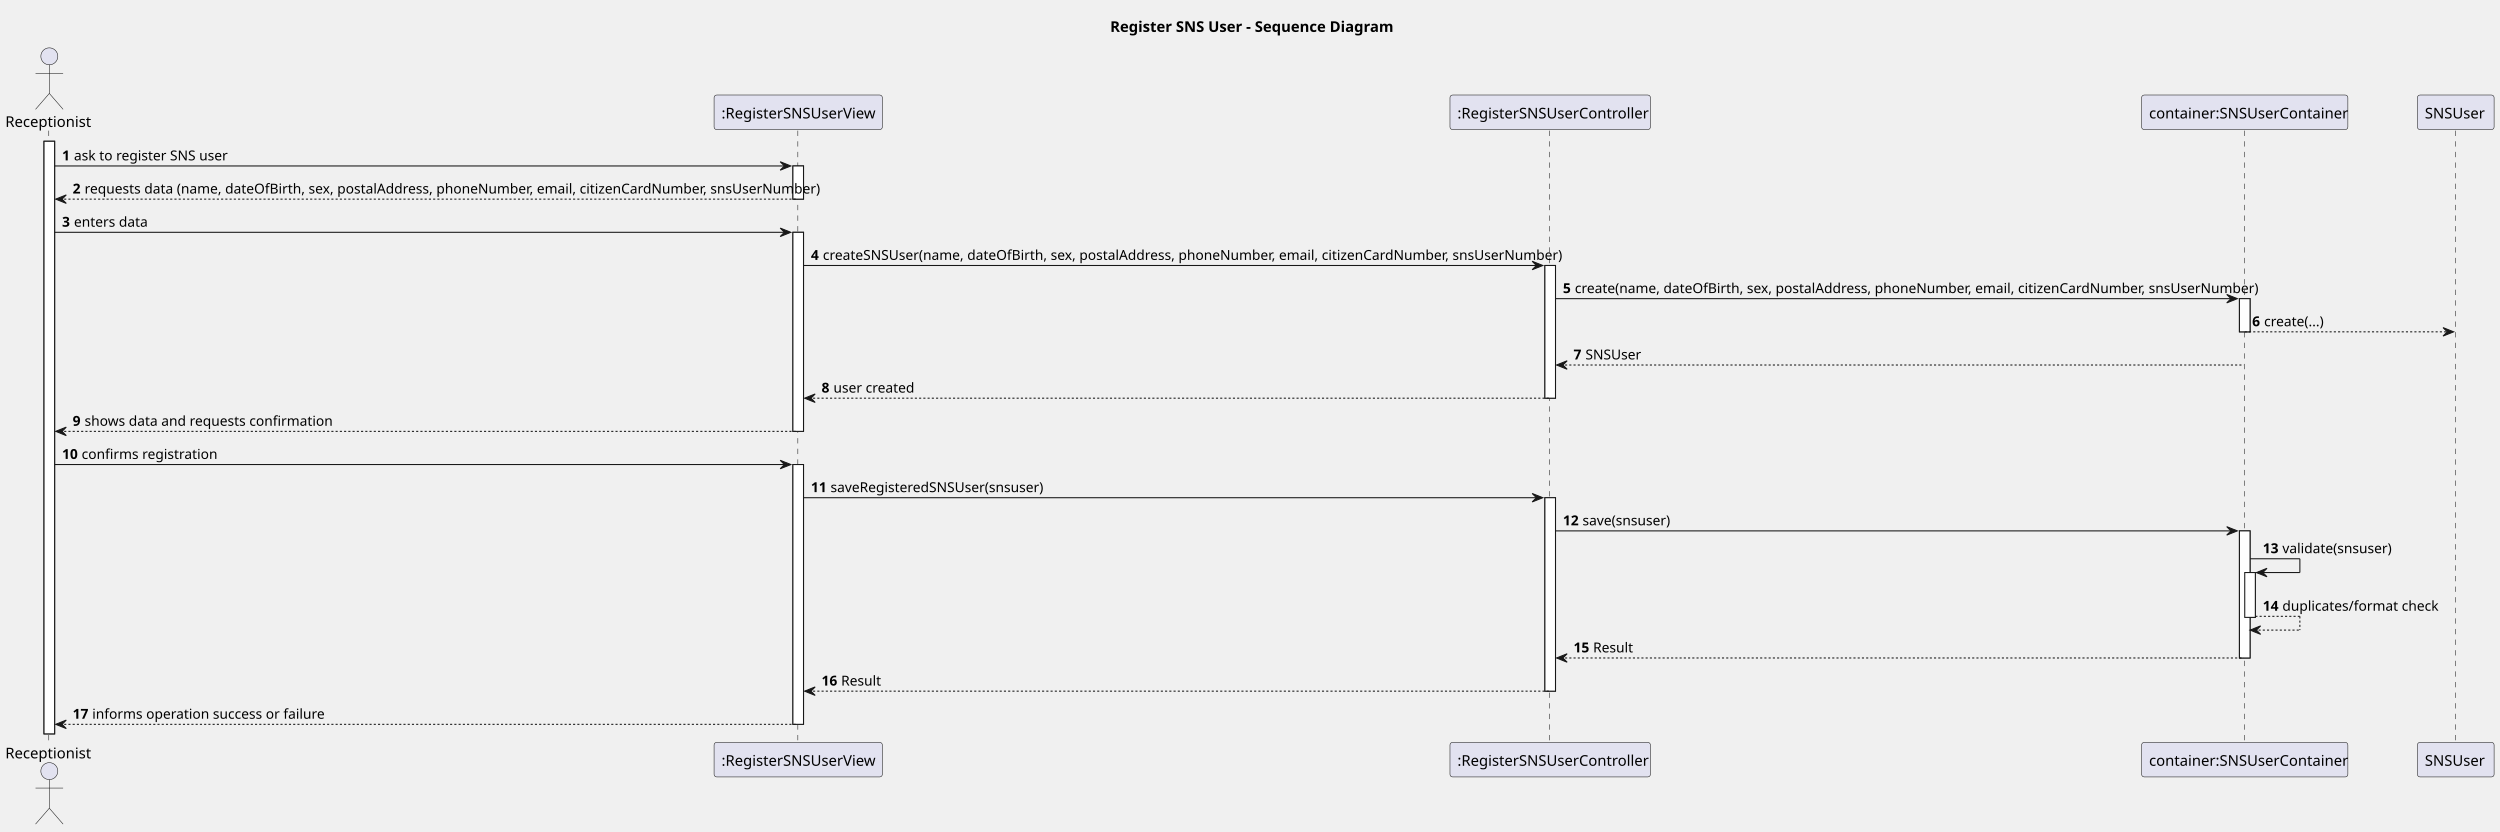
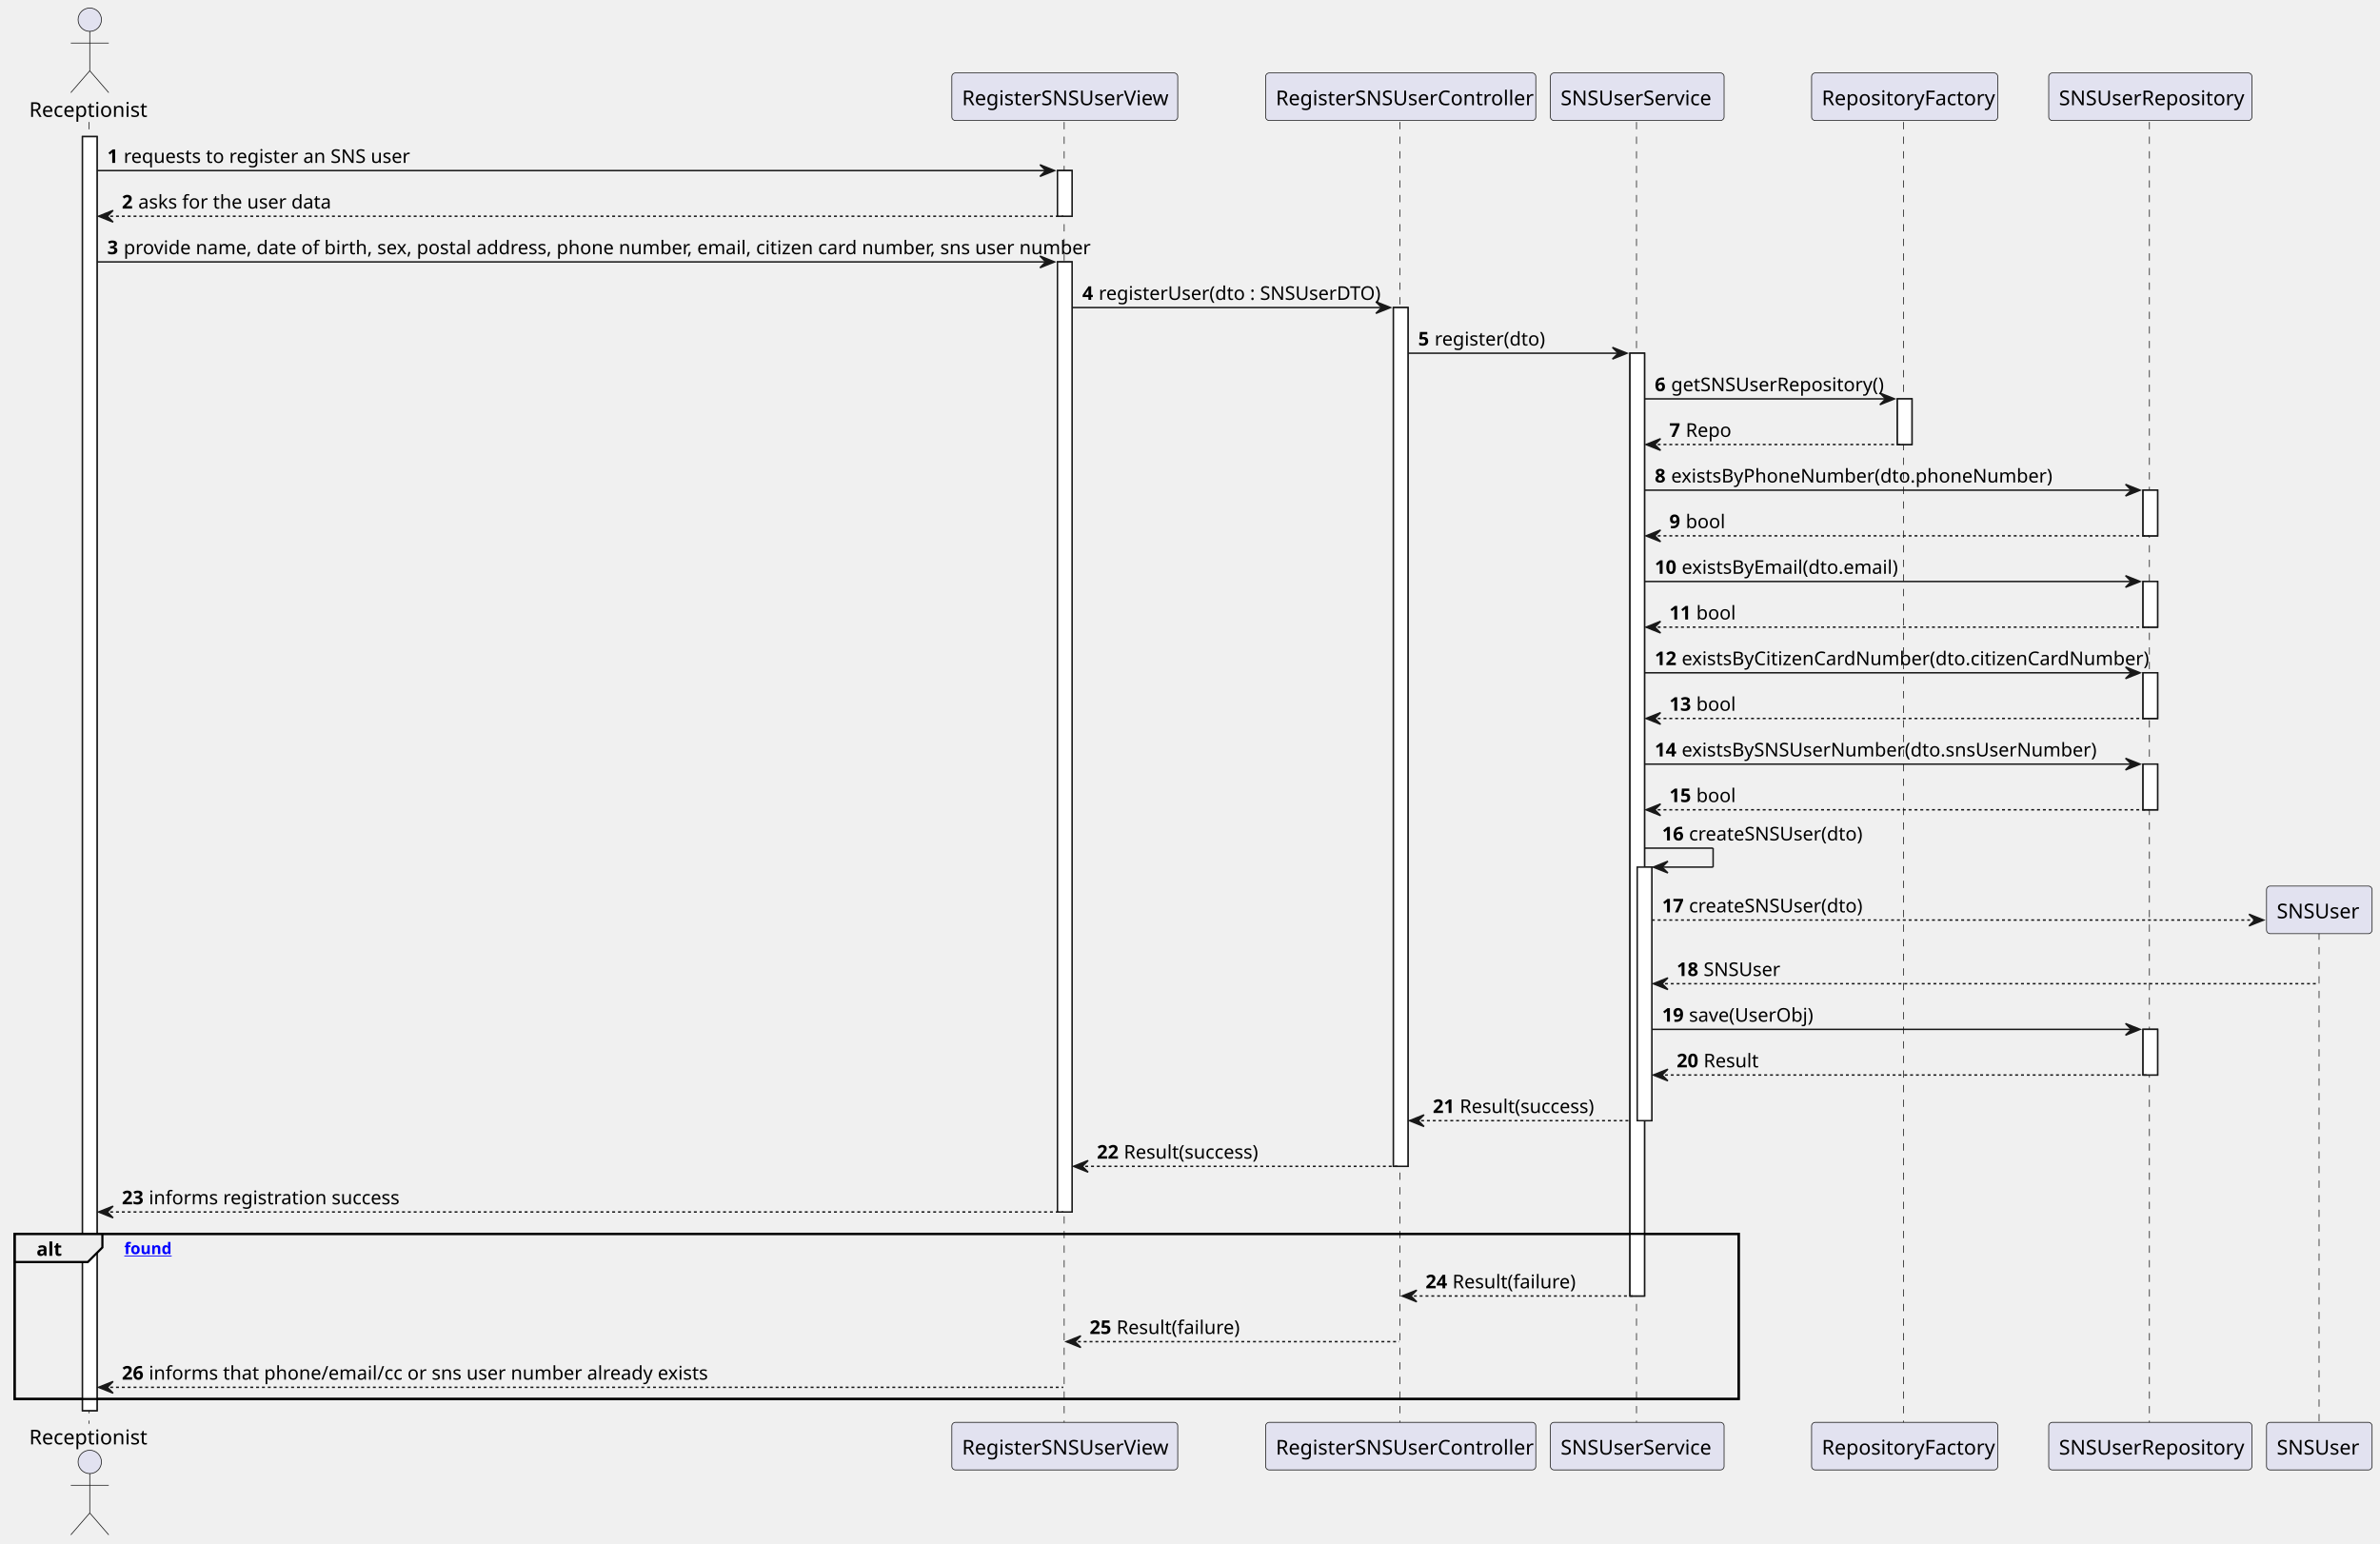
- <svg xmlns="http://www.w3.org/2000/svg" contentStyleType="text/css" data-diagram-type="SEQUENCE" height="784px" preserveAspectRatio="none" style="width:2358px;height:784px;background:#FFFFFF;" version="1.1" viewBox="0 0 2358 784" width="2358px" zoomAndPan="magnify">
+ <svg xmlns="http://www.w3.org/2000/svg" xmlns:xlink="http://www.w3.org/1999/xlink" contentStyleType="text/css" height="1058px" preserveAspectRatio="none" style="width:1631px;height:1058px;background:#FFFFFF;" version="1.1" viewBox="0 0 1631 1058" width="1631px" zoomAndPan="magnify">
  <defs />
  <g>
-     <text fill="#000000" font-family="sans-serif" font-size="14" font-weight="bold" lengthAdjust="spacing" textLength="262.206" x="1047.115" y="30.107">Register SNS User - Sequence Diagram</text>
-     <g>
-       <rect fill="#FFFFFF" height="558.947" style="stroke:#181818;stroke-width:1;" width="10" x="41.52" y="133.242" />
-     </g>
-     <g>
-       <rect fill="#FFFFFF" height="31.291" style="stroke:#181818;stroke-width:1;" width="10" x="747.872" y="156.533" />
-     </g>
-     <g>
-       <rect fill="#FFFFFF" height="187.746" style="stroke:#181818;stroke-width:1;" width="10" x="747.872" y="219.115" />
-     </g>
-     <g>
-       <rect fill="#FFFFFF" height="245.037" style="stroke:#181818;stroke-width:1;" width="10" x="747.872" y="438.152" />
-     </g>
-     <g>
-       <rect fill="#FFFFFF" height="125.164" style="stroke:#181818;stroke-width:1;" width="10" x="1457.145" y="250.406" />
-     </g>
-     <g>
-       <rect fill="#FFFFFF" height="182.455" style="stroke:#181818;stroke-width:1;" width="10" x="1457.145" y="469.443" />
-     </g>
-     <g>
-       <rect fill="#FFFFFF" height="31.291" style="stroke:#181818;stroke-width:1;" width="10" x="2112.24" y="281.697" />
-     </g>
-     <g>
-       <rect fill="#FFFFFF" height="119.873" style="stroke:#181818;stroke-width:1;" width="10" x="2112.24" y="500.734" />
-     </g>
-     <g>
-       <rect fill="#FFFFFF" height="42.291" style="stroke:#181818;stroke-width:1;" width="10" x="2117.24" y="540.025" />
-     </g>
-     <g>
-       <rect fill="#000000" fill-opacity="0" height="577.947" width="8" x="42.52" y="123.242" />
-       <line style="stroke:#181818;stroke-width:0.5;stroke-dasharray:5,5;" x1="46" x2="46" y1="123.242" y2="701.189" />
-     </g>
-     <g>
-       <rect fill="#000000" fill-opacity="0" height="577.947" width="8" x="748.872" y="123.242" />
-       <line style="stroke:#181818;stroke-width:0.5;stroke-dasharray:5,5;" x1="752.517" x2="752.517" y1="123.242" y2="701.189" />
-     </g>
-     <g>
-       <rect fill="#000000" fill-opacity="0" height="577.947" width="8" x="1458.145" y="123.242" />
-       <line style="stroke:#181818;stroke-width:0.5;stroke-dasharray:5,5;" x1="1461.617" x2="1461.617" y1="123.242" y2="701.189" />
-     </g>
-     <g>
-       <rect fill="#000000" fill-opacity="0" height="577.947" width="8" x="2113.24" y="123.242" />
-       <line style="stroke:#181818;stroke-width:0.5;stroke-dasharray:5,5;" x1="2116.975" x2="2116.975" y1="123.242" y2="701.189" />
-     </g>
-     <g>
-       <rect fill="#000000" fill-opacity="0" height="577.947" width="8" x="2312.264" y="123.242" />
-       <line style="stroke:#181818;stroke-width:0.5;stroke-dasharray:5,5;" x1="2316.091" x2="2316.091" y1="123.242" y2="701.189" />
-     </g>
-     <g class="participant participant-head" data-participant="receptionist">
-       <text fill="#000000" font-family="sans-serif" font-size="14" lengthAdjust="spacing" textLength="77.041" x="5" y="119.728">Receptionist</text>
-       <ellipse cx="46.52" cy="53.121" fill="#E2E2F0" rx="8" ry="8" style="stroke:#181818;stroke-width:0.5;" />
-       <path d="M46.52,61.121 L46.52,88.121 M33.52,69.121 L59.52,69.121 M46.52,88.121 L33.52,103.121 M46.52,88.121 L59.52,103.121" fill="none" style="stroke:#181818;stroke-width:0.5;" />
-     </g>
-     <g class="participant participant-tail" data-participant="receptionist">
-       <text fill="#000000" font-family="sans-serif" font-size="14" lengthAdjust="spacing" textLength="77.041" x="5" y="715.297">Receptionist</text>
-       <ellipse cx="46.52" cy="727.311" fill="#E2E2F0" rx="8" ry="8" style="stroke:#181818;stroke-width:0.5;" />
-       <path d="M46.52,735.311 L46.52,762.311 M33.52,743.311 L59.52,743.311 M46.52,762.311 L33.52,777.311 M46.52,762.311 L59.52,777.311" fill="none" style="stroke:#181818;stroke-width:0.5;" />
-     </g>
-     <g class="participant participant-head" data-participant="view">
-       <rect fill="#E2E2F0" height="32.621" rx="2.5" ry="2.5" style="stroke:#181818;stroke-width:0.5;" width="158.71" x="673.517" y="89.621" />
-       <text fill="#000000" font-family="sans-serif" font-size="14" lengthAdjust="spacing" textLength="144.71" x="680.517" y="111.728">:RegisterSNSUserView</text>
-     </g>
-     <g class="participant participant-tail" data-participant="view">
-       <rect fill="#E2E2F0" height="32.621" rx="2.5" ry="2.5" style="stroke:#181818;stroke-width:0.5;" width="158.71" x="673.517" y="700.189" />
-       <text fill="#000000" font-family="sans-serif" font-size="14" lengthAdjust="spacing" textLength="144.71" x="680.517" y="722.297">:RegisterSNSUserView</text>
-     </g>
-     <g class="participant participant-head" data-participant="ctrl">
-       <rect fill="#E2E2F0" height="32.621" rx="2.5" ry="2.5" style="stroke:#181818;stroke-width:0.5;" width="189.055" x="1367.617" y="89.621" />
-       <text fill="#000000" font-family="sans-serif" font-size="14" lengthAdjust="spacing" textLength="175.055" x="1374.617" y="111.728">:RegisterSNSUserController</text>
-     </g>
-     <g class="participant participant-tail" data-participant="ctrl">
-       <rect fill="#E2E2F0" height="32.621" rx="2.5" ry="2.5" style="stroke:#181818;stroke-width:0.5;" width="189.055" x="1367.617" y="700.189" />
-       <text fill="#000000" font-family="sans-serif" font-size="14" lengthAdjust="spacing" textLength="175.055" x="1374.617" y="722.297">:RegisterSNSUserController</text>
-     </g>
-     <g class="participant participant-head" data-participant="container">
-       <rect fill="#E2E2F0" height="32.621" rx="2.5" ry="2.5" style="stroke:#181818;stroke-width:0.5;" width="194.53" x="2019.975" y="89.621" />
-       <text fill="#000000" font-family="sans-serif" font-size="14" lengthAdjust="spacing" textLength="180.53" x="2026.975" y="111.728">container:SNSUserContainer</text>
-     </g>
-     <g class="participant participant-tail" data-participant="container">
-       <rect fill="#E2E2F0" height="32.621" rx="2.5" ry="2.5" style="stroke:#181818;stroke-width:0.5;" width="194.53" x="2019.975" y="700.189" />
-       <text fill="#000000" font-family="sans-serif" font-size="14" lengthAdjust="spacing" textLength="180.53" x="2026.975" y="722.297">container:SNSUserContainer</text>
-     </g>
-     <g class="participant participant-head" data-participant="snsuser">
-       <rect fill="#E2E2F0" height="32.621" rx="2.5" ry="2.5" style="stroke:#181818;stroke-width:0.5;" width="72.345" x="2280.091" y="89.621" />
-       <text fill="#000000" font-family="sans-serif" font-size="14" lengthAdjust="spacing" textLength="58.345" x="2287.091" y="111.728">SNSUser</text>
-     </g>
-     <g class="participant participant-tail" data-participant="snsuser">
-       <rect fill="#E2E2F0" height="32.621" rx="2.5" ry="2.5" style="stroke:#181818;stroke-width:0.5;" width="72.345" x="2280.091" y="700.189" />
-       <text fill="#000000" font-family="sans-serif" font-size="14" lengthAdjust="spacing" textLength="58.345" x="2287.091" y="722.297">SNSUser</text>
-     </g>
-     <g>
-       <rect fill="#FFFFFF" height="558.947" style="stroke:#181818;stroke-width:1;" width="10" x="41.52" y="133.242" />
-     </g>
-     <g>
-       <rect fill="#FFFFFF" height="31.291" style="stroke:#181818;stroke-width:1;" width="10" x="747.872" y="156.533" />
-     </g>
-     <g>
-       <rect fill="#FFFFFF" height="187.746" style="stroke:#181818;stroke-width:1;" width="10" x="747.872" y="219.115" />
-     </g>
-     <g>
-       <rect fill="#FFFFFF" height="245.037" style="stroke:#181818;stroke-width:1;" width="10" x="747.872" y="438.152" />
-     </g>
-     <g>
-       <rect fill="#FFFFFF" height="125.164" style="stroke:#181818;stroke-width:1;" width="10" x="1457.145" y="250.406" />
-     </g>
-     <g>
-       <rect fill="#FFFFFF" height="182.455" style="stroke:#181818;stroke-width:1;" width="10" x="1457.145" y="469.443" />
-     </g>
-     <g>
-       <rect fill="#FFFFFF" height="31.291" style="stroke:#181818;stroke-width:1;" width="10" x="2112.24" y="281.697" />
-     </g>
-     <g>
-       <rect fill="#FFFFFF" height="119.873" style="stroke:#181818;stroke-width:1;" width="10" x="2112.24" y="500.734" />
-     </g>
-     <g>
-       <rect fill="#FFFFFF" height="42.291" style="stroke:#181818;stroke-width:1;" width="10" x="2117.24" y="540.025" />
-     </g>
-     <g class="message" data-participant-1="receptionist" data-participant-2="view">
-       <polygon fill="#181818" points="735.872,152.533,745.872,156.533,735.872,160.533,739.872,156.533" style="stroke:#181818;stroke-width:1;" />
-       <line style="stroke:#181818;stroke-width:1;" x1="51.52" x2="741.872" y1="156.533" y2="156.533" />
-       <text fill="#000000" font-family="sans-serif" font-size="13" font-weight="bold" lengthAdjust="spacing" textLength="7.23" x="58.52" y="151.27">1</text>
-       <text fill="#000000" font-family="sans-serif" font-size="13" lengthAdjust="spacing" textLength="144.498" x="69.751" y="151.27">ask to  register SNS user</text>
-     </g>
-     <g class="message" data-participant-1="view" data-participant-2="receptionist">
-       <polygon fill="#181818" points="62.52,183.824,52.52,187.824,62.52,191.824,58.52,187.824" style="stroke:#181818;stroke-width:1;" />
-       <line style="stroke:#181818;stroke-width:1;stroke-dasharray:2,2;" x1="56.52" x2="751.872" y1="187.824" y2="187.824" />
-       <text fill="#000000" font-family="sans-serif" font-size="13" font-weight="bold" lengthAdjust="spacing" textLength="7.23" x="68.52" y="182.561">2</text>
-       <text fill="#000000" font-family="sans-serif" font-size="13" lengthAdjust="spacing" textLength="661.121" x="79.751" y="182.561">requests data (name, dateOfBirth, sex, postalAddress, phoneNumber, email, citizenCardNumber, snsUserNumber)</text>
-     </g>
-     <g class="message" data-participant-1="receptionist" data-participant-2="view">
-       <polygon fill="#181818" points="735.872,215.115,745.872,219.115,735.872,223.115,739.872,219.115" style="stroke:#181818;stroke-width:1;" />
-       <line style="stroke:#181818;stroke-width:1;" x1="51.52" x2="741.872" y1="219.115" y2="219.115" />
-       <text fill="#000000" font-family="sans-serif" font-size="13" font-weight="bold" lengthAdjust="spacing" textLength="7.23" x="58.52" y="213.852">3</text>
-       <text fill="#000000" font-family="sans-serif" font-size="13" lengthAdjust="spacing" textLength="65.044" x="69.751" y="213.852">enters data</text>
-     </g>
-     <g class="message" data-participant-1="view" data-participant-2="ctrl">
-       <polygon fill="#181818" points="1445.145,246.406,1455.145,250.406,1445.145,254.406,1449.145,250.406" style="stroke:#181818;stroke-width:1;" />
-       <line style="stroke:#181818;stroke-width:1;" x1="757.872" x2="1451.145" y1="250.406" y2="250.406" />
-       <text fill="#000000" font-family="sans-serif" font-size="13" font-weight="bold" lengthAdjust="spacing" textLength="7.23" x="764.872" y="245.144">4</text>
-       <text fill="#000000" font-family="sans-serif" font-size="13" lengthAdjust="spacing" textLength="669.043" x="776.102" y="245.144">createSNSUser(name, dateOfBirth, sex, postalAddress, phoneNumber, email, citizenCardNumber, snsUserNumber)</text>
-     </g>
-     <g class="message" data-participant-1="ctrl" data-participant-2="container">
-       <polygon fill="#181818" points="2100.24,277.697,2110.24,281.697,2100.24,285.697,2104.24,281.697" style="stroke:#181818;stroke-width:1;" />
-       <line style="stroke:#181818;stroke-width:1;" x1="1467.145" x2="2106.24" y1="281.697" y2="281.697" />
-       <text fill="#000000" font-family="sans-serif" font-size="13" font-weight="bold" lengthAdjust="spacing" textLength="7.23" x="1474.145" y="276.435">5</text>
-       <text fill="#000000" font-family="sans-serif" font-size="13" lengthAdjust="spacing" textLength="614.866" x="1485.374" y="276.435">create(name, dateOfBirth, sex, postalAddress, phoneNumber, email, citizenCardNumber, snsUserNumber)</text>
-     </g>
-     <g class="message" data-participant-1="container" data-participant-2="snsuser">
-       <polygon fill="#181818" points="2304.264,308.988,2314.264,312.988,2304.264,316.988,2308.264,312.988" style="stroke:#181818;stroke-width:1;" />
-       <line style="stroke:#181818;stroke-width:1;stroke-dasharray:2,2;" x1="2117.24" x2="2310.264" y1="312.988" y2="312.988" />
-       <text fill="#000000" font-family="sans-serif" font-size="13" font-weight="bold" lengthAdjust="spacing" textLength="7.23" x="2124.24" y="307.726">6</text>
-       <text fill="#000000" font-family="sans-serif" font-size="13" lengthAdjust="spacing" textLength="55.624" x="2135.47" y="307.726">create(...)</text>
-     </g>
-     <g class="message" data-participant-1="container" data-participant-2="ctrl">
-       <polygon fill="#181818" points="1478.145,340.279,1468.145,344.279,1478.145,348.279,1474.145,344.279" style="stroke:#181818;stroke-width:1;" />
-       <line style="stroke:#181818;stroke-width:1;stroke-dasharray:2,2;" x1="1472.145" x2="2116.24" y1="344.279" y2="344.279" />
-       <text fill="#000000" font-family="sans-serif" font-size="13" font-weight="bold" lengthAdjust="spacing" textLength="7.23" x="1484.145" y="339.017">7</text>
-       <text fill="#000000" font-family="sans-serif" font-size="13" lengthAdjust="spacing" textLength="54.177" x="1495.374" y="339.017">SNSUser</text>
-     </g>
-     <g class="message" data-participant-1="ctrl" data-participant-2="view">
-       <polygon fill="#181818" points="768.872,371.57,758.872,375.57,768.872,379.57,764.872,375.57" style="stroke:#181818;stroke-width:1;" />
-       <line style="stroke:#181818;stroke-width:1;stroke-dasharray:2,2;" x1="762.872" x2="1461.145" y1="375.57" y2="375.57" />
-       <text fill="#000000" font-family="sans-serif" font-size="13" font-weight="bold" lengthAdjust="spacing" textLength="7.23" x="774.872" y="370.308">8</text>
-       <text fill="#000000" font-family="sans-serif" font-size="13" lengthAdjust="spacing" textLength="72.262" x="786.102" y="370.308">user created</text>
-     </g>
-     <g class="message" data-participant-1="view" data-participant-2="receptionist">
-       <polygon fill="#181818" points="62.52,402.861,52.52,406.861,62.52,410.861,58.52,406.861" style="stroke:#181818;stroke-width:1;" />
-       <line style="stroke:#181818;stroke-width:1;stroke-dasharray:2,2;" x1="56.52" x2="751.872" y1="406.861" y2="406.861" />
-       <text fill="#000000" font-family="sans-serif" font-size="13" font-weight="bold" lengthAdjust="spacing" textLength="7.23" x="68.52" y="401.599">9</text>
-       <text fill="#000000" font-family="sans-serif" font-size="13" lengthAdjust="spacing" textLength="218.956" x="79.751" y="401.599">shows data and requests confirmation</text>
-     </g>
-     <g class="message" data-participant-1="receptionist" data-participant-2="view">
-       <polygon fill="#181818" points="735.872,434.152,745.872,438.152,735.872,442.152,739.872,438.152" style="stroke:#181818;stroke-width:1;" />
-       <line style="stroke:#181818;stroke-width:1;" x1="51.52" x2="741.872" y1="438.152" y2="438.152" />
-       <text fill="#000000" font-family="sans-serif" font-size="13" font-weight="bold" lengthAdjust="spacing" textLength="14.46" x="58.52" y="432.89">10</text>
-       <text fill="#000000" font-family="sans-serif" font-size="13" lengthAdjust="spacing" textLength="117.038" x="76.981" y="432.89">confirms registration</text>
-     </g>
-     <g class="message" data-participant-1="view" data-participant-2="ctrl">
-       <polygon fill="#181818" points="1445.145,465.443,1455.145,469.443,1445.145,473.443,1449.145,469.443" style="stroke:#181818;stroke-width:1;" />
-       <line style="stroke:#181818;stroke-width:1;" x1="757.872" x2="1451.145" y1="469.443" y2="469.443" />
-       <text fill="#000000" font-family="sans-serif" font-size="13" font-weight="bold" lengthAdjust="spacing" textLength="14.46" x="764.872" y="464.181">11</text>
-       <text fill="#000000" font-family="sans-serif" font-size="13" lengthAdjust="spacing" textLength="198.682" x="783.332" y="464.181">saveRegisteredSNSUser(snsuser)</text>
-     </g>
-     <g class="message" data-participant-1="ctrl" data-participant-2="container">
-       <polygon fill="#181818" points="2100.24,496.734,2110.24,500.734,2100.24,504.734,2104.24,500.734" style="stroke:#181818;stroke-width:1;" />
-       <line style="stroke:#181818;stroke-width:1;" x1="1467.145" x2="2106.24" y1="500.734" y2="500.734" />
-       <text fill="#000000" font-family="sans-serif" font-size="13" font-weight="bold" lengthAdjust="spacing" textLength="14.46" x="1474.145" y="495.472">12</text>
-       <text fill="#000000" font-family="sans-serif" font-size="13" lengthAdjust="spacing" textLength="81.637" x="1492.604" y="495.472">save(snsuser)</text>
-     </g>
-     <g class="message" data-participant-1="container" data-participant-2="container">
-       <line style="stroke:#181818;stroke-width:1;" x1="2122.24" x2="2169.24" y1="527.025" y2="527.025" />
-       <line style="stroke:#181818;stroke-width:1;" x1="2169.24" x2="2169.24" y1="527.025" y2="540.025" />
-       <line style="stroke:#181818;stroke-width:1;" x1="2128.24" x2="2169.24" y1="540.025" y2="540.025" />
-       <polygon fill="#181818" points="2138.24,536.025,2128.24,540.025,2138.24,544.025,2134.24,540.025" style="stroke:#181818;stroke-width:1;" />
-       <text fill="#000000" font-family="sans-serif" font-size="13" font-weight="bold" lengthAdjust="spacing" textLength="14.46" x="2134.24" y="521.763">13</text>
-       <text fill="#000000" font-family="sans-serif" font-size="13" lengthAdjust="spacing" textLength="98.985" x="2152.7" y="521.763">validate(snsuser)</text>
-     </g>
-     <g class="message" data-participant-1="container" data-participant-2="container">
-       <line style="stroke:#181818;stroke-width:1;stroke-dasharray:2,2;" x1="2127.24" x2="2169.24" y1="581.316" y2="581.316" />
-       <line style="stroke:#181818;stroke-width:1;stroke-dasharray:2,2;" x1="2169.24" x2="2169.24" y1="581.316" y2="594.316" />
-       <line style="stroke:#181818;stroke-width:1;stroke-dasharray:2,2;" x1="2122.24" x2="2169.24" y1="594.316" y2="594.316" />
-       <polygon fill="#181818" points="2132.24,590.316,2122.24,594.316,2132.24,598.316,2128.24,594.316" style="stroke:#181818;stroke-width:1;" />
-       <text fill="#000000" font-family="sans-serif" font-size="13" font-weight="bold" lengthAdjust="spacing" textLength="14.46" x="2134.24" y="576.054">14</text>
-       <text fill="#000000" font-family="sans-serif" font-size="13" lengthAdjust="spacing" textLength="136.564" x="2152.7" y="576.054">duplicates/format check</text>
-     </g>
-     <g class="message" data-participant-1="container" data-participant-2="ctrl">
-       <polygon fill="#181818" points="1478.145,616.607,1468.145,620.607,1478.145,624.607,1474.145,620.607" style="stroke:#181818;stroke-width:1;" />
-       <line style="stroke:#181818;stroke-width:1;stroke-dasharray:2,2;" x1="1472.145" x2="2116.24" y1="620.607" y2="620.607" />
-       <text fill="#000000" font-family="sans-serif" font-size="13" font-weight="bold" lengthAdjust="spacing" textLength="14.46" x="1484.145" y="615.345">15</text>
-       <text fill="#000000" font-family="sans-serif" font-size="13" lengthAdjust="spacing" textLength="36.848" x="1502.604" y="615.345">Result</text>
-     </g>
-     <g class="message" data-participant-1="ctrl" data-participant-2="view">
-       <polygon fill="#181818" points="768.872,647.898,758.872,651.898,768.872,655.898,764.872,651.898" style="stroke:#181818;stroke-width:1;" />
-       <line style="stroke:#181818;stroke-width:1;stroke-dasharray:2,2;" x1="762.872" x2="1461.145" y1="651.898" y2="651.898" />
-       <text fill="#000000" font-family="sans-serif" font-size="13" font-weight="bold" lengthAdjust="spacing" textLength="14.46" x="774.872" y="646.636">16</text>
-       <text fill="#000000" font-family="sans-serif" font-size="13" lengthAdjust="spacing" textLength="36.848" x="793.332" y="646.636">Result</text>
-     </g>
-     <g class="message" data-participant-1="view" data-participant-2="receptionist">
-       <polygon fill="#181818" points="62.52,679.189,52.52,683.189,62.52,687.189,58.52,683.189" style="stroke:#181818;stroke-width:1;" />
-       <line style="stroke:#181818;stroke-width:1;stroke-dasharray:2,2;" x1="56.52" x2="751.872" y1="683.189" y2="683.189" />
-       <text fill="#000000" font-family="sans-serif" font-size="13" font-weight="bold" lengthAdjust="spacing" textLength="14.46" x="68.52" y="677.927">17</text>
-       <text fill="#000000" font-family="sans-serif" font-size="13" lengthAdjust="spacing" textLength="205.201" x="86.981" y="677.927">informs operation success or failure</text>
-     </g>
+     <rect fill="#FFFFFF" height="873.188" style="stroke:#181818;stroke-width:1.0;" width="10" x="56.52" y="93.621" />
+     <rect fill="#FFFFFF" height="31.291" style="stroke:#181818;stroke-width:1.0;" width="10" x="724.686" y="116.912" />
+     <rect fill="#FFFFFF" height="651.15" style="stroke:#181818;stroke-width:1.0;" width="10" x="724.686" y="179.494" />
+     <rect fill="#FFFFFF" height="588.568" style="stroke:#181818;stroke-width:1.0;" width="10" x="954.895" y="210.785" />
+     <rect fill="#FFFFFF" height="646.15" style="stroke:#181818;stroke-width:1.0;" width="10" x="1116.991" y="242.076" />
+     <rect fill="#FFFFFF" height="173.785" style="stroke:#181818;stroke-width:1.0;" width="10" x="1121.991" y="594.277" />
+     <rect fill="#FFFFFF" height="31.291" style="stroke:#181818;stroke-width:1.0;" width="10" x="1300.266" y="273.367" />
+     <rect fill="#FFFFFF" height="31.291" style="stroke:#181818;stroke-width:1.0;" width="10" x="1468.605" y="335.949" />
+     <rect fill="#FFFFFF" height="31.291" style="stroke:#181818;stroke-width:1.0;" width="10" x="1468.605" y="398.531" />
+     <rect fill="#FFFFFF" height="31.291" style="stroke:#181818;stroke-width:1.0;" width="10" x="1468.605" y="461.113" />
+     <rect fill="#FFFFFF" height="31.291" style="stroke:#181818;stroke-width:1.0;" width="10" x="1468.605" y="523.695" />
+     <rect fill="#FFFFFF" height="31.291" style="stroke:#181818;stroke-width:1.0;" width="10" x="1468.605" y="705.481" />
+     <rect fill="none" height="113.164" style="stroke:#000000;stroke-width:1.5;" width="1181.505" x="10" y="845.644" />
+     <line style="stroke:#181818;stroke-width:0.5;stroke-dasharray:5.0,5.0;" x1="61" x2="61" y1="83.621" y2="975.809" />
+     <line style="stroke:#181818;stroke-width:0.5;stroke-dasharray:5.0,5.0;" x1="729.276" x2="729.276" y1="83.621" y2="975.809" />
+     <line style="stroke:#181818;stroke-width:0.5;stroke-dasharray:5.0,5.0;" x1="959.312" x2="959.312" y1="83.621" y2="975.809" />
+     <line style="stroke:#181818;stroke-width:0.5;stroke-dasharray:5.0,5.0;" x1="1121.477" x2="1121.477" y1="83.621" y2="975.809" />
+     <line style="stroke:#181818;stroke-width:0.5;stroke-dasharray:5.0,5.0;" x1="1304.469" x2="1304.469" y1="83.621" y2="975.809" />
+     <line style="stroke:#181818;stroke-width:0.5;stroke-dasharray:5.0,5.0;" x1="1472.975" x2="1472.975" y1="83.621" y2="975.809" />
+     <line style="stroke:#181818;stroke-width:0.5;stroke-dasharray:5.0,5.0;" x1="1589.236" x2="1589.236" y1="639.088" y2="975.809" />
+     <text fill="#000000" font-family="sans-serif" font-size="14" lengthAdjust="spacing" textLength="77.041" x="20" y="80.107">Receptionist</text>
+     <ellipse cx="61.52" cy="13.5" fill="#E2E2F0" rx="8" ry="8" style="stroke:#181818;stroke-width:0.5;" />
+     <path d="M61.52,21.5 L61.52,48.5 M48.52,29.5 L74.52,29.5 M61.52,48.5 L48.52,63.5 M61.52,48.5 L74.52,63.5 " fill="none" style="stroke:#181818;stroke-width:0.5;" />
+     <text fill="#000000" font-family="sans-serif" font-size="14" lengthAdjust="spacing" textLength="77.041" x="20" y="989.916">Receptionist</text>
+     <ellipse cx="61.52" cy="1001.93" fill="#E2E2F0" rx="8" ry="8" style="stroke:#181818;stroke-width:0.5;" />
+     <path d="M61.52,1009.93 L61.52,1036.93 M48.52,1017.93 L74.52,1017.93 M61.52,1036.93 L48.52,1051.93 M61.52,1036.93 L74.52,1051.93 " fill="none" style="stroke:#181818;stroke-width:0.5;" />
+     <rect fill="#E2E2F0" height="32.621" rx="2.5" ry="2.5" style="stroke:#181818;stroke-width:0.5;" width="154.82" x="652.276" y="50" />
+     <text fill="#000000" font-family="sans-serif" font-size="14" lengthAdjust="spacing" textLength="140.82" x="659.276" y="72.107">RegisterSNSUserView</text>
+     <rect fill="#E2E2F0" height="32.621" rx="2.5" ry="2.5" style="stroke:#181818;stroke-width:0.5;" width="154.82" x="652.276" y="974.809" />
+     <text fill="#000000" font-family="sans-serif" font-size="14" lengthAdjust="spacing" textLength="140.82" x="659.276" y="996.916">RegisterSNSUserView</text>
+     <rect fill="#E2E2F0" height="32.621" rx="2.5" ry="2.5" style="stroke:#181818;stroke-width:0.5;" width="185.165" x="867.312" y="50" />
+     <text fill="#000000" font-family="sans-serif" font-size="14" lengthAdjust="spacing" textLength="171.165" x="874.312" y="72.107">RegisterSNSUserController</text>
+     <rect fill="#E2E2F0" height="32.621" rx="2.5" ry="2.5" style="stroke:#181818;stroke-width:0.5;" width="185.165" x="867.312" y="974.809" />
+     <text fill="#000000" font-family="sans-serif" font-size="14" lengthAdjust="spacing" textLength="171.165" x="874.312" y="996.916">RegisterSNSUserController</text>
+     <rect fill="#E2E2F0" height="32.621" rx="2.5" ry="2.5" style="stroke:#181818;stroke-width:0.5;" width="119.027" x="1062.477" y="50" />
+     <text fill="#000000" font-family="sans-serif" font-size="14" lengthAdjust="spacing" textLength="105.027" x="1069.477" y="72.107">SNSUserService</text>
+     <rect fill="#E2E2F0" height="32.621" rx="2.5" ry="2.5" style="stroke:#181818;stroke-width:0.5;" width="119.027" x="1062.477" y="974.809" />
+     <text fill="#000000" font-family="sans-serif" font-size="14" lengthAdjust="spacing" textLength="105.027" x="1069.477" y="996.916">SNSUserService</text>
+     <rect fill="#E2E2F0" height="32.621" rx="2.5" ry="2.5" style="stroke:#181818;stroke-width:0.5;" width="127.593" x="1241.469" y="50" />
+     <text fill="#000000" font-family="sans-serif" font-size="14" lengthAdjust="spacing" textLength="113.593" x="1248.469" y="72.107">RepositoryFactory</text>
+     <rect fill="#E2E2F0" height="32.621" rx="2.5" ry="2.5" style="stroke:#181818;stroke-width:0.5;" width="127.593" x="1241.469" y="974.809" />
+     <text fill="#000000" font-family="sans-serif" font-size="14" lengthAdjust="spacing" textLength="113.593" x="1248.469" y="996.916">RepositoryFactory</text>
+     <rect fill="#E2E2F0" height="32.621" rx="2.5" ry="2.5" style="stroke:#181818;stroke-width:0.5;" width="139.262" x="1403.975" y="50" />
+     <text fill="#000000" font-family="sans-serif" font-size="14" lengthAdjust="spacing" textLength="125.262" x="1410.975" y="72.107">SNSUserRepository</text>
+     <rect fill="#E2E2F0" height="32.621" rx="2.5" ry="2.5" style="stroke:#181818;stroke-width:0.5;" width="139.262" x="1403.975" y="974.809" />
+     <text fill="#000000" font-family="sans-serif" font-size="14" lengthAdjust="spacing" textLength="125.262" x="1410.975" y="996.916">SNSUserRepository</text>
+     <rect fill="#E2E2F0" height="32.621" rx="2.5" ry="2.5" style="stroke:#181818;stroke-width:0.5;" width="72.345" x="1553.236" y="974.809" />
+     <text fill="#000000" font-family="sans-serif" font-size="14" lengthAdjust="spacing" textLength="58.345" x="1560.236" y="996.916">SNSUser</text>
+     <rect fill="#FFFFFF" height="873.188" style="stroke:#181818;stroke-width:1.0;" width="10" x="56.52" y="93.621" />
+     <rect fill="#FFFFFF" height="31.291" style="stroke:#181818;stroke-width:1.0;" width="10" x="724.686" y="116.912" />
+     <rect fill="#FFFFFF" height="651.15" style="stroke:#181818;stroke-width:1.0;" width="10" x="724.686" y="179.494" />
+     <rect fill="#FFFFFF" height="588.568" style="stroke:#181818;stroke-width:1.0;" width="10" x="954.895" y="210.785" />
+     <rect fill="#FFFFFF" height="646.15" style="stroke:#181818;stroke-width:1.0;" width="10" x="1116.991" y="242.076" />
+     <rect fill="#FFFFFF" height="173.785" style="stroke:#181818;stroke-width:1.0;" width="10" x="1121.991" y="594.277" />
+     <rect fill="#FFFFFF" height="31.291" style="stroke:#181818;stroke-width:1.0;" width="10" x="1300.266" y="273.367" />
+     <rect fill="#FFFFFF" height="31.291" style="stroke:#181818;stroke-width:1.0;" width="10" x="1468.605" y="335.949" />
+     <rect fill="#FFFFFF" height="31.291" style="stroke:#181818;stroke-width:1.0;" width="10" x="1468.605" y="398.531" />
+     <rect fill="#FFFFFF" height="31.291" style="stroke:#181818;stroke-width:1.0;" width="10" x="1468.605" y="461.113" />
+     <rect fill="#FFFFFF" height="31.291" style="stroke:#181818;stroke-width:1.0;" width="10" x="1468.605" y="523.695" />
+     <rect fill="#FFFFFF" height="31.291" style="stroke:#181818;stroke-width:1.0;" width="10" x="1468.605" y="705.481" />
+     <polygon fill="#181818" points="712.686,112.912,722.686,116.912,712.686,120.912,716.686,116.912" style="stroke:#181818;stroke-width:1.0;" />
+     <line style="stroke:#181818;stroke-width:1.0;" x1="66.52" x2="718.686" y1="116.912" y2="116.912" />
+     <text fill="#000000" font-family="sans-serif" font-size="13" font-weight="bold" lengthAdjust="spacing" textLength="7.23" x="73.52" y="111.649">1</text>
+     <text fill="#000000" font-family="sans-serif" font-size="13" lengthAdjust="spacing" textLength="188.589" x="84.751" y="111.649">requests to register an SNS user</text>
+     <polygon fill="#181818" points="77.52,144.203,67.52,148.203,77.52,152.203,73.52,148.203" style="stroke:#181818;stroke-width:1.0;" />
+     <line style="stroke:#181818;stroke-width:1.0;stroke-dasharray:2.0,2.0;" x1="71.52" x2="728.686" y1="148.203" y2="148.203" />
+     <text fill="#000000" font-family="sans-serif" font-size="13" font-weight="bold" lengthAdjust="spacing" textLength="7.23" x="83.52" y="142.94">2</text>
+     <text fill="#000000" font-family="sans-serif" font-size="13" lengthAdjust="spacing" textLength="125.011" x="94.751" y="142.94">asks for the user data</text>
+     <polygon fill="#181818" points="712.686,175.494,722.686,179.494,712.686,183.494,716.686,179.494" style="stroke:#181818;stroke-width:1.0;" />
+     <line style="stroke:#181818;stroke-width:1.0;" x1="66.52" x2="718.686" y1="179.494" y2="179.494" />
+     <text fill="#000000" font-family="sans-serif" font-size="13" font-weight="bold" lengthAdjust="spacing" textLength="7.23" x="73.52" y="174.231">3</text>
+     <text fill="#000000" font-family="sans-serif" font-size="13" lengthAdjust="spacing" textLength="627.936" x="84.751" y="174.231">provide name, date of birth, sex, postal address, phone number, email, citizen card number, sns user number</text>
+     <polygon fill="#181818" points="942.895,206.785,952.895,210.785,942.895,214.785,946.895,210.785" style="stroke:#181818;stroke-width:1.0;" />
+     <line style="stroke:#181818;stroke-width:1.0;" x1="734.686" x2="948.895" y1="210.785" y2="210.785" />
+     <text fill="#000000" font-family="sans-serif" font-size="13" font-weight="bold" lengthAdjust="spacing" textLength="7.23" x="741.686" y="205.523">4</text>
+     <text fill="#000000" font-family="sans-serif" font-size="13" lengthAdjust="spacing" textLength="189.979" x="752.916" y="205.523">registerUser(dto : SNSUserDTO)</text>
+     <polygon fill="#181818" points="1104.991,238.076,1114.991,242.076,1104.991,246.076,1108.991,242.076" style="stroke:#181818;stroke-width:1.0;" />
+     <line style="stroke:#181818;stroke-width:1.0;" x1="964.895" x2="1110.991" y1="242.076" y2="242.076" />
+     <text fill="#000000" font-family="sans-serif" font-size="13" font-weight="bold" lengthAdjust="spacing" textLength="7.23" x="971.895" y="236.814">5</text>
+     <text fill="#000000" font-family="sans-serif" font-size="13" lengthAdjust="spacing" textLength="70.078" x="983.125" y="236.814">register(dto)</text>
+     <polygon fill="#181818" points="1288.266,269.367,1298.266,273.367,1288.266,277.367,1292.266,273.367" style="stroke:#181818;stroke-width:1.0;" />
+     <line style="stroke:#181818;stroke-width:1.0;" x1="1126.991" x2="1294.266" y1="273.367" y2="273.367" />
+     <text fill="#000000" font-family="sans-serif" font-size="13" font-weight="bold" lengthAdjust="spacing" textLength="7.23" x="1133.991" y="268.104">6</text>
+     <text fill="#000000" font-family="sans-serif" font-size="13" lengthAdjust="spacing" textLength="143.044" x="1145.221" y="268.104">getSNSUserRepository()</text>
+     <polygon fill="#181818" points="1137.991,300.658,1127.991,304.658,1137.991,308.658,1133.991,304.658" style="stroke:#181818;stroke-width:1.0;" />
+     <line style="stroke:#181818;stroke-width:1.0;stroke-dasharray:2.0,2.0;" x1="1131.991" x2="1304.266" y1="304.658" y2="304.658" />
+     <text fill="#000000" font-family="sans-serif" font-size="13" font-weight="bold" lengthAdjust="spacing" textLength="7.23" x="1143.991" y="299.396">7</text>
+     <text fill="#000000" font-family="sans-serif" font-size="13" lengthAdjust="spacing" textLength="31.078" x="1155.221" y="299.396">Repo</text>
+     <polygon fill="#181818" points="1456.605,331.949,1466.605,335.949,1456.605,339.949,1460.605,335.949" style="stroke:#181818;stroke-width:1.0;" />
+     <line style="stroke:#181818;stroke-width:1.0;" x1="1126.991" x2="1462.605" y1="335.949" y2="335.949" />
+     <text fill="#000000" font-family="sans-serif" font-size="13" font-weight="bold" lengthAdjust="spacing" textLength="7.23" x="1133.991" y="330.687">8</text>
+     <text fill="#000000" font-family="sans-serif" font-size="13" lengthAdjust="spacing" textLength="244.956" x="1145.221" y="330.687">existsByPhoneNumber(dto.phoneNumber)</text>
+     <polygon fill="#181818" points="1137.991,363.24,1127.991,367.24,1137.991,371.24,1133.991,367.24" style="stroke:#181818;stroke-width:1.0;" />
+     <line style="stroke:#181818;stroke-width:1.0;stroke-dasharray:2.0,2.0;" x1="1131.991" x2="1472.605" y1="367.24" y2="367.24" />
+     <text fill="#000000" font-family="sans-serif" font-size="13" font-weight="bold" lengthAdjust="spacing" textLength="7.23" x="1143.991" y="361.978">9</text>
+     <text fill="#000000" font-family="sans-serif" font-size="13" lengthAdjust="spacing" textLength="24.578" x="1155.221" y="361.978">bool</text>
+     <polygon fill="#181818" points="1456.605,394.531,1466.605,398.531,1456.605,402.531,1460.605,398.531" style="stroke:#181818;stroke-width:1.0;" />
+     <line style="stroke:#181818;stroke-width:1.0;" x1="1126.991" x2="1462.605" y1="398.531" y2="398.531" />
+     <text fill="#000000" font-family="sans-serif" font-size="13" font-weight="bold" lengthAdjust="spacing" textLength="14.46" x="1133.991" y="393.269">10</text>
+     <text fill="#000000" font-family="sans-serif" font-size="13" lengthAdjust="spacing" textLength="142.315" x="1152.451" y="393.269">existsByEmail(dto.email)</text>
+     <polygon fill="#181818" points="1137.991,425.822,1127.991,429.822,1137.991,433.822,1133.991,429.822" style="stroke:#181818;stroke-width:1.0;" />
+     <line style="stroke:#181818;stroke-width:1.0;stroke-dasharray:2.0,2.0;" x1="1131.991" x2="1472.605" y1="429.822" y2="429.822" />
+     <text fill="#000000" font-family="sans-serif" font-size="13" font-weight="bold" lengthAdjust="spacing" textLength="14.46" x="1143.991" y="424.56">11</text>
+     <text fill="#000000" font-family="sans-serif" font-size="13" lengthAdjust="spacing" textLength="24.578" x="1162.451" y="424.56">bool</text>
+     <polygon fill="#181818" points="1456.605,457.113,1466.605,461.113,1456.605,465.113,1460.605,461.113" style="stroke:#181818;stroke-width:1.0;" />
+     <line style="stroke:#181818;stroke-width:1.0;" x1="1126.991" x2="1462.605" y1="461.113" y2="461.113" />
+     <text fill="#000000" font-family="sans-serif" font-size="13" font-weight="bold" lengthAdjust="spacing" textLength="14.46" x="1133.991" y="455.851">12</text>
+     <text fill="#000000" font-family="sans-serif" font-size="13" lengthAdjust="spacing" textLength="304.154" x="1152.451" y="455.851">existsByCitizenCardNumber(dto.citizenCardNumber)</text>
+     <polygon fill="#181818" points="1137.991,488.404,1127.991,492.404,1137.991,496.404,1133.991,492.404" style="stroke:#181818;stroke-width:1.0;" />
+     <line style="stroke:#181818;stroke-width:1.0;stroke-dasharray:2.0,2.0;" x1="1131.991" x2="1472.605" y1="492.404" y2="492.404" />
+     <text fill="#000000" font-family="sans-serif" font-size="13" font-weight="bold" lengthAdjust="spacing" textLength="14.46" x="1143.991" y="487.142">13</text>
+     <text fill="#000000" font-family="sans-serif" font-size="13" lengthAdjust="spacing" textLength="24.578" x="1162.451" y="487.142">bool</text>
+     <polygon fill="#181818" points="1456.605,519.695,1466.605,523.695,1456.605,527.695,1460.605,523.695" style="stroke:#181818;stroke-width:1.0;" />
+     <line style="stroke:#181818;stroke-width:1.0;" x1="1126.991" x2="1462.605" y1="523.695" y2="523.695" />
+     <text fill="#000000" font-family="sans-serif" font-size="13" font-weight="bold" lengthAdjust="spacing" textLength="14.46" x="1133.991" y="518.433">14</text>
+     <text fill="#000000" font-family="sans-serif" font-size="13" lengthAdjust="spacing" textLength="273.07" x="1152.451" y="518.433">existsBySNSUserNumber(dto.snsUserNumber)</text>
+     <polygon fill="#181818" points="1137.991,550.986,1127.991,554.986,1137.991,558.986,1133.991,554.986" style="stroke:#181818;stroke-width:1.0;" />
+     <line style="stroke:#181818;stroke-width:1.0;stroke-dasharray:2.0,2.0;" x1="1131.991" x2="1472.605" y1="554.986" y2="554.986" />
+     <text fill="#000000" font-family="sans-serif" font-size="13" font-weight="bold" lengthAdjust="spacing" textLength="14.46" x="1143.991" y="549.724">15</text>
+     <text fill="#000000" font-family="sans-serif" font-size="13" lengthAdjust="spacing" textLength="24.578" x="1162.451" y="549.724">bool</text>
+     <line style="stroke:#181818;stroke-width:1.0;" x1="1126.991" x2="1173.991" y1="581.277" y2="581.277" />
+     <line style="stroke:#181818;stroke-width:1.0;" x1="1173.991" x2="1173.991" y1="581.277" y2="594.277" />
+     <line style="stroke:#181818;stroke-width:1.0;" x1="1132.991" x2="1173.991" y1="594.277" y2="594.277" />
+     <polygon fill="#181818" points="1142.991,590.277,1132.991,594.277,1142.991,598.277,1138.991,594.277" style="stroke:#181818;stroke-width:1.0;" />
+     <text fill="#000000" font-family="sans-serif" font-size="13" font-weight="bold" lengthAdjust="spacing" textLength="14.46" x="1138.991" y="576.015">16</text>
+     <text fill="#000000" font-family="sans-serif" font-size="13" lengthAdjust="spacing" textLength="117.038" x="1157.451" y="576.015">createSNSUser(dto)</text>
+     <polygon fill="#181818" points="1541.236,626.568,1551.236,630.568,1541.236,634.568,1545.236,630.568" style="stroke:#181818;stroke-width:1.0;" />
+     <line style="stroke:#181818;stroke-width:1.0;stroke-dasharray:2.0,2.0;" x1="1131.991" x2="1547.236" y1="630.568" y2="630.568" />
+     <text fill="#000000" font-family="sans-serif" font-size="13" font-weight="bold" lengthAdjust="spacing" textLength="14.46" x="1138.991" y="625.306">17</text>
+     <text fill="#000000" font-family="sans-serif" font-size="13" lengthAdjust="spacing" textLength="117.038" x="1157.451" y="625.306">createSNSUser(dto)</text>
+     <rect fill="#E2E2F0" height="32.621" rx="2.5" ry="2.5" style="stroke:#181818;stroke-width:0.5;" width="72.345" x="1553.236" y="607.277" />
+     <text fill="#000000" font-family="sans-serif" font-size="14" lengthAdjust="spacing" textLength="58.345" x="1560.236" y="629.385">SNSUser</text>
+     <polygon fill="#181818" points="1142.991,670.189,1132.991,674.189,1142.991,678.189,1138.991,674.189" style="stroke:#181818;stroke-width:1.0;" />
+     <line style="stroke:#181818;stroke-width:1.0;stroke-dasharray:2.0,2.0;" x1="1136.991" x2="1588.409" y1="674.189" y2="674.189" />
+     <text fill="#000000" font-family="sans-serif" font-size="13" font-weight="bold" lengthAdjust="spacing" textLength="14.46" x="1148.991" y="668.927">18</text>
+     <text fill="#000000" font-family="sans-serif" font-size="13" lengthAdjust="spacing" textLength="54.177" x="1167.451" y="668.927">SNSUser</text>
+     <polygon fill="#181818" points="1456.605,701.481,1466.605,705.481,1456.605,709.481,1460.605,705.481" style="stroke:#181818;stroke-width:1.0;" />
+     <line style="stroke:#181818;stroke-width:1.0;" x1="1131.991" x2="1462.605" y1="705.481" y2="705.481" />
+     <text fill="#000000" font-family="sans-serif" font-size="13" font-weight="bold" lengthAdjust="spacing" textLength="14.46" x="1138.991" y="700.218">19</text>
+     <text fill="#000000" font-family="sans-serif" font-size="13" lengthAdjust="spacing" textLength="83.795" x="1157.451" y="700.218">save(UserObj)</text>
+     <polygon fill="#181818" points="1142.991,732.771,1132.991,736.771,1142.991,740.771,1138.991,736.771" style="stroke:#181818;stroke-width:1.0;" />
+     <line style="stroke:#181818;stroke-width:1.0;stroke-dasharray:2.0,2.0;" x1="1136.991" x2="1472.605" y1="736.771" y2="736.771" />
+     <text fill="#000000" font-family="sans-serif" font-size="13" font-weight="bold" lengthAdjust="spacing" textLength="14.46" x="1148.991" y="731.509">20</text>
+     <text fill="#000000" font-family="sans-serif" font-size="13" lengthAdjust="spacing" textLength="36.848" x="1167.451" y="731.509">Result</text>
+     <polygon fill="#181818" points="975.895,764.062,965.895,768.062,975.895,772.062,971.895,768.062" style="stroke:#181818;stroke-width:1.0;" />
+     <line style="stroke:#181818;stroke-width:1.0;stroke-dasharray:2.0,2.0;" x1="969.895" x2="1115.991" y1="768.062" y2="768.062" />
+     <text fill="#000000" font-family="sans-serif" font-size="13" font-weight="bold" lengthAdjust="spacing" textLength="14.46" x="981.895" y="762.8">21</text>
+     <text fill="#000000" font-family="sans-serif" font-size="13" lengthAdjust="spacing" textLength="92.466" x="1000.355" y="762.8">Result(success)</text>
+     <polygon fill="#181818" points="745.686,795.354,735.686,799.354,745.686,803.354,741.686,799.354" style="stroke:#181818;stroke-width:1.0;" />
+     <line style="stroke:#181818;stroke-width:1.0;stroke-dasharray:2.0,2.0;" x1="739.686" x2="958.895" y1="799.354" y2="799.354" />
+     <text fill="#000000" font-family="sans-serif" font-size="13" font-weight="bold" lengthAdjust="spacing" textLength="14.46" x="751.686" y="794.091">22</text>
+     <text fill="#000000" font-family="sans-serif" font-size="13" lengthAdjust="spacing" textLength="92.466" x="770.146" y="794.091">Result(success)</text>
+     <polygon fill="#181818" points="77.52,826.644,67.52,830.644,77.52,834.644,73.52,830.644" style="stroke:#181818;stroke-width:1.0;" />
+     <line style="stroke:#181818;stroke-width:1.0;stroke-dasharray:2.0,2.0;" x1="71.52" x2="728.686" y1="830.644" y2="830.644" />
+     <text fill="#000000" font-family="sans-serif" font-size="13" font-weight="bold" lengthAdjust="spacing" textLength="14.46" x="83.52" y="825.382">23</text>
+     <text fill="#000000" font-family="sans-serif" font-size="13" lengthAdjust="spacing" textLength="161.11" x="101.981" y="825.382">informs registration success</text>
+     <path d="M10,845.644 L70.171,845.644 L70.171,854.936 L60.171,864.936 L10,864.936 L10,845.644 " fill="#EEEEEE" style="stroke:#000000;stroke-width:1.5;" />
+     <rect fill="none" height="113.164" style="stroke:#000000;stroke-width:1.5;" width="1181.505" x="10" y="845.644" />
+     <text fill="#000000" font-family="sans-serif" font-size="13" font-weight="bold" lengthAdjust="spacing" textLength="15.171" x="25" y="860.673">alt</text>
+     <a href="duplicate" target="_top" title="duplicate" xlink:actuate="onRequest" xlink:href="duplicate" xlink:show="new" xlink:title="duplicate" xlink:type="simple">
+       <text fill="#0000FF" font-family="sans-serif" font-size="11" font-weight="bold" lengthAdjust="spacing" text-decoration="underline" textLength="30.54" x="85.171" y="859.515">found</text>
+     </a>
+     <polygon fill="#181818" points="970.895,884.227,960.895,888.227,970.895,892.227,966.895,888.227" style="stroke:#181818;stroke-width:1.0;" />
+     <line style="stroke:#181818;stroke-width:1.0;stroke-dasharray:2.0,2.0;" x1="964.895" x2="1120.991" y1="888.227" y2="888.227" />
+     <text fill="#000000" font-family="sans-serif" font-size="13" font-weight="bold" lengthAdjust="spacing" textLength="14.46" x="976.895" y="882.964">24</text>
+     <text fill="#000000" font-family="sans-serif" font-size="13" lengthAdjust="spacing" textLength="80.914" x="995.355" y="882.964">Result(failure)</text>
+     <polygon fill="#181818" points="740.686,915.518,730.686,919.518,740.686,923.518,736.686,919.518" style="stroke:#181818;stroke-width:1.0;" />
+     <line style="stroke:#181818;stroke-width:1.0;stroke-dasharray:2.0,2.0;" x1="734.686" x2="958.895" y1="919.518" y2="919.518" />
+     <text fill="#000000" font-family="sans-serif" font-size="13" font-weight="bold" lengthAdjust="spacing" textLength="14.46" x="746.686" y="914.255">25</text>
+     <text fill="#000000" font-family="sans-serif" font-size="13" lengthAdjust="spacing" textLength="80.914" x="765.146" y="914.255">Result(failure)</text>
+     <polygon fill="#181818" points="77.52,946.809,67.52,950.809,77.52,954.809,73.52,950.809" style="stroke:#181818;stroke-width:1.0;" />
+     <line style="stroke:#181818;stroke-width:1.0;stroke-dasharray:2.0,2.0;" x1="71.52" x2="728.686" y1="950.809" y2="950.809" />
+     <text fill="#000000" font-family="sans-serif" font-size="13" font-weight="bold" lengthAdjust="spacing" textLength="14.46" x="83.52" y="945.546">26</text>
+     <text fill="#000000" font-family="sans-serif" font-size="13" lengthAdjust="spacing" textLength="357.659" x="101.981" y="945.546">informs that phone/email/cc or sns user number already exists</text>
  </g>
</svg>
